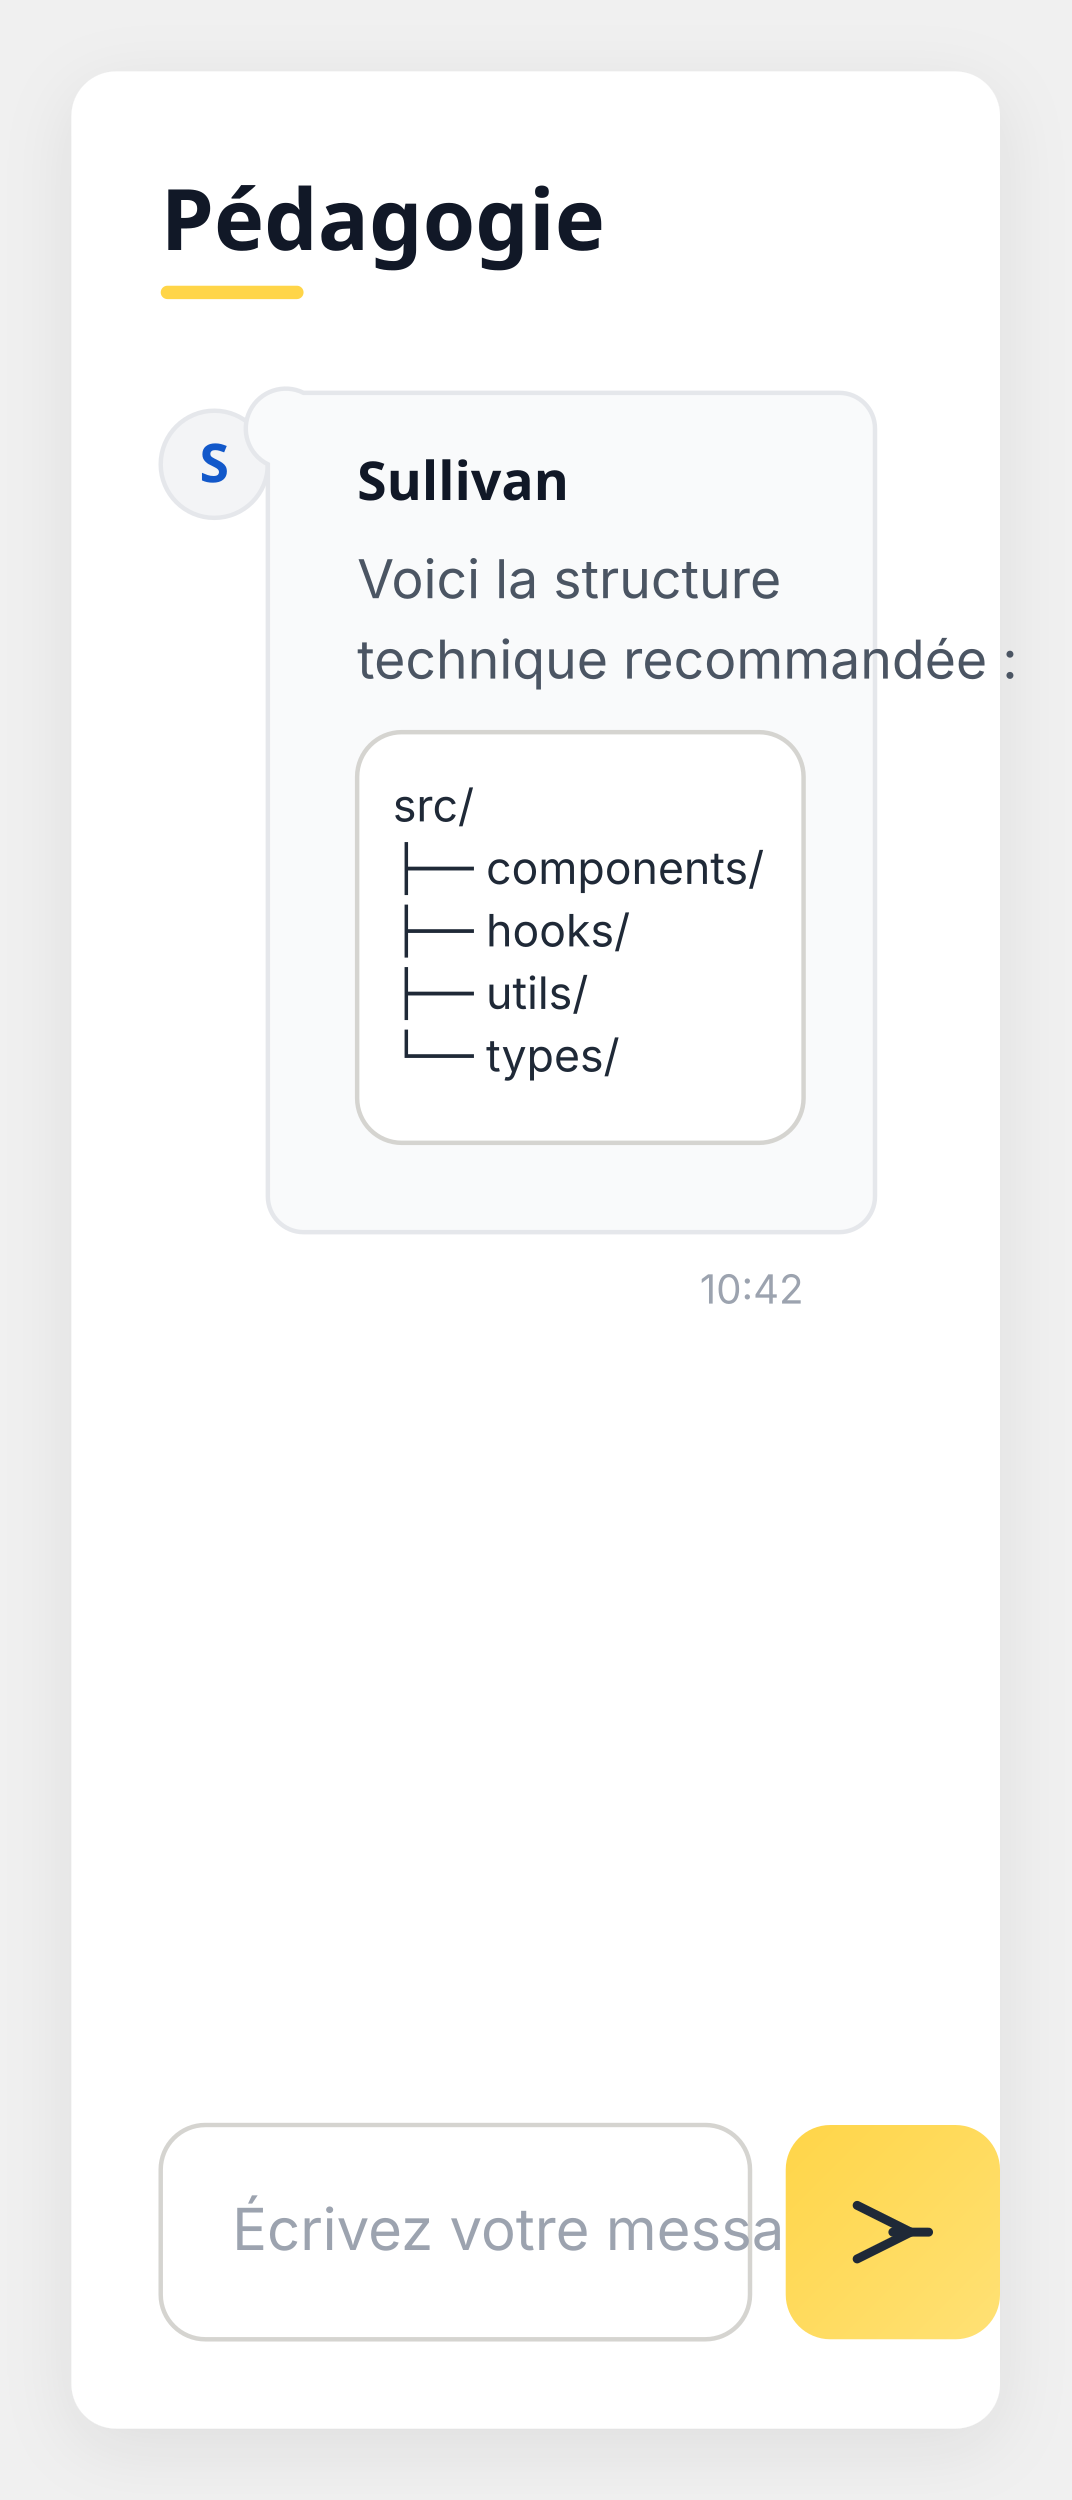
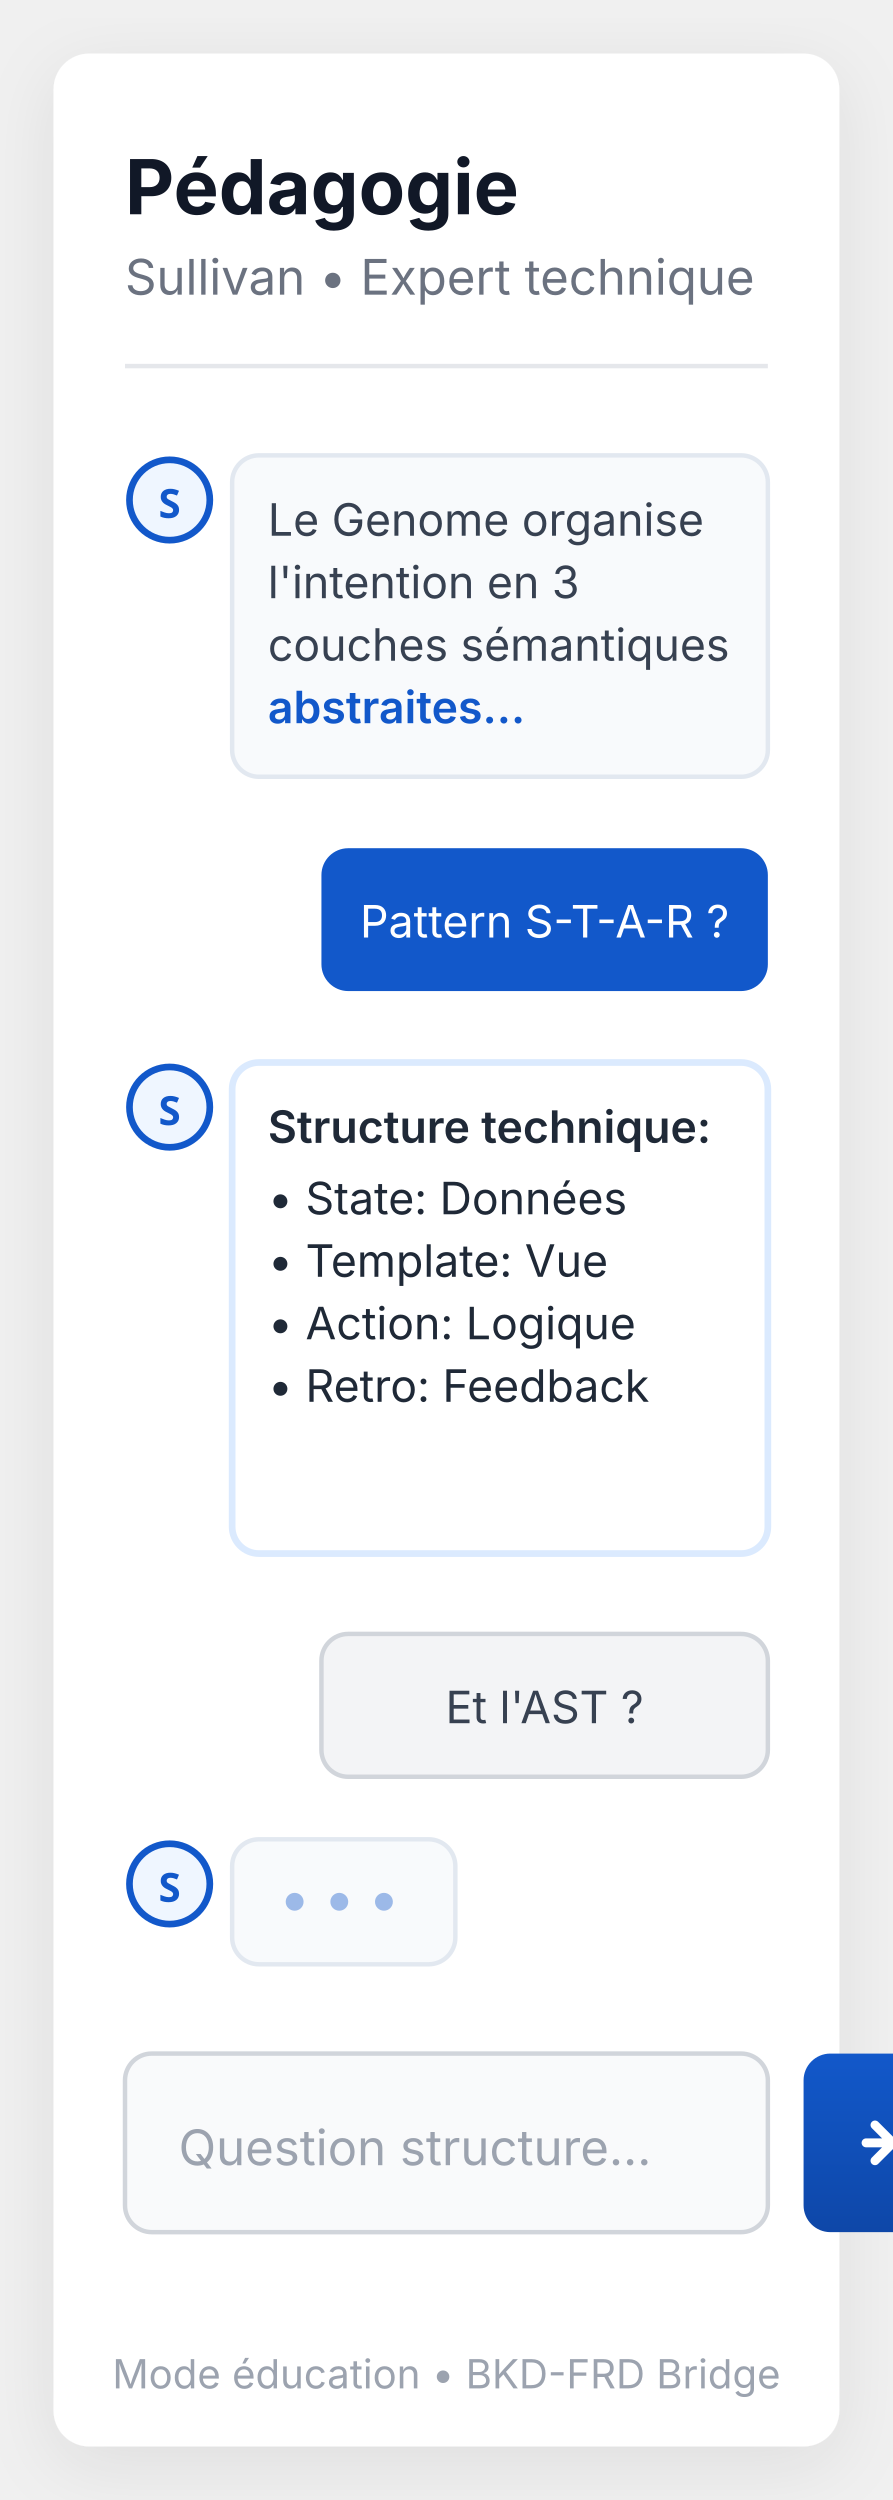
- <svg xmlns="http://www.w3.org/2000/svg" viewBox="0 0 240 560">
+ <svg xmlns="http://www.w3.org/2000/svg" viewBox="0 0 200 560">
  <defs>
-     <filter id="cardShadow" x="-50%" y="-50%" width="200%" height="200%">
+     <filter id="shadow-card" x="-50%" y="-50%" width="200%" height="200%">
      <feDropShadow dx="0" dy="4" stdDeviation="8" flood-opacity="0.08" />
    </filter>
-     <linearGradient id="goldGradient" x1="0%" y1="0%" x2="100%" y2="100%">
-       <stop offset="0%" style="stop-color:#ffd548" />
-       <stop offset="100%" style="stop-color:#ffe175" />
+     <linearGradient id="gradient-accent" x1="0%" y1="0%" x2="0%" y2="100%">
+       <stop offset="0%" style="stop-color:#1258ca;stop-opacity:1" />
+       <stop offset="100%" style="stop-color:#0e47a8;stop-opacity:1" />
    </linearGradient>
  </defs>
-   <g id="component_root">
-     <rect x="16" y="16" width="208" height="528" rx="10" fill="#ffffff" filter="url(#cardShadow)" />
-     <text x="36" y="56" font-family="Plus Jakarta Sans, sans-serif" font-size="19" font-weight="700" fill="#111827">Pédagogie</text>
-     <rect x="36" y="64" width="32" height="3" rx="1.5" fill="#ffd548" />
-     <circle cx="48" cy="104" r="12" fill="#f3f4f6" stroke="#e5e7eb" stroke-width="1" />
-     <text x="48" y="108" font-family="Plus Jakarta Sans, sans-serif" font-size="12" font-weight="700" fill="#1258ca" text-anchor="middle">S</text>
-     <path d="M 68 88 L 188 88 A 8 8 0 0 1 196 96 L 196 268 A 8 8 0 0 1 188 276 L 68 276 A 8 8 0 0 1 60 268 L 60 104 A 8 8 0 0 1 68 88 Z" fill="#f9fafb" stroke="#e5e7eb" stroke-width="1" />
-     <text x="80" y="112" font-family="Plus Jakarta Sans, sans-serif" font-size="12" font-weight="700" fill="#111827">Sullivan</text>
-     <text x="80" y="134" font-family="Inter, sans-serif" font-size="12" fill="#4b5563">
-       <tspan x="80" dy="0">Voici la structure</tspan>
-       <tspan x="80" dy="18">technique recommandée :</tspan>
+   <rect x="12" y="12" width="176" height="536" rx="8" fill="#ffffff" filter="url(#shadow-card)" />
+   <text x="28" y="48" font-family="Plus Jakarta Sans, Inter, sans-serif" font-weight="700" font-size="17" fill="#111827">Pédagogie</text>
+   <text x="28" y="66" font-family="Inter, system-ui, sans-serif" font-size="11" fill="#6b7280">Sullivan • Expert technique</text>
+   <line x1="28" y1="82" x2="172" y2="82" stroke="#e5e7eb" stroke-width="1" />
+   <g id="msg-sullivan-1" transform="translate(28, 102)">
+     <circle cx="10" cy="10" r="9" fill="#eff6ff" stroke="#1258ca" stroke-width="1.5" />
+     <text x="10" y="14" font-family="Plus Jakarta Sans, sans-serif" font-weight="700" font-size="9" fill="#1258ca" text-anchor="middle">S</text>
+     <rect x="24" y="0" width="120" height="72" rx="6" fill="#f8fafc" stroke="#e2e8f0" stroke-width="1" />
+     <text x="32" y="18" font-family="Inter, system-ui, sans-serif" font-size="10" fill="#374151">
+       <tspan x="32" dy="0">Le Genome organise</tspan>
+       <tspan x="32" dy="14">l'intention en 3</tspan>
+       <tspan x="32" dy="14">couches sémantiques</tspan>
+       <tspan x="32" dy="14" fill="#1258ca" font-weight="600">abstraites...</tspan>
    </text>
-     <rect x="80" y="164" width="100" height="92" rx="10" fill="#ffffff" stroke="#d5d4d0" stroke-width="1" />
-     <text x="88" y="184" font-family="Inter, sans-serif" font-size="10" fill="#1f2937">
-       <tspan x="88" dy="0">src/</tspan>
-       <tspan x="88" dy="14">├── components/</tspan>
-       <tspan x="88" dy="14">├── hooks/</tspan>
-       <tspan x="88" dy="14">├── utils/</tspan>
-       <tspan x="88" dy="14">└── types/</tspan>
+   </g>
+   <g transform="translate(28, 190)">
+     <rect x="44" y="0" width="100" height="32" rx="6" fill="#1258ca" />
+     <text x="94" y="20" font-family="Inter, system-ui, sans-serif" font-size="10" fill="#ffffff" text-anchor="middle">Pattern S-T-A-R ?</text>
+   </g>
+   <g transform="translate(28, 238)">
+     <circle cx="10" cy="10" r="9" fill="#eff6ff" stroke="#1258ca" stroke-width="1.5" />
+     <text x="10" y="14" font-family="Plus Jakarta Sans, sans-serif" font-weight="700" font-size="9" fill="#1258ca" text-anchor="middle">S</text>
+     <rect x="24" y="0" width="120" height="110" rx="6" fill="#ffffff" stroke="#dbeafe" stroke-width="1.5" />
+     <text x="32" y="18" font-family="Inter, system-ui, sans-serif" font-size="10" fill="#1f2937">
+       <tspan x="32" dy="0" font-weight="600">Structure technique:</tspan>
+       <tspan x="32" dy="16">• State: Données</tspan>
+       <tspan x="32" dy="14">• Template: Vue</tspan>
+       <tspan x="32" dy="14">• Action: Logique</tspan>
+       <tspan x="32" dy="14">• Retro: Feedback</tspan>
    </text>
-     <text x="180" y="292" font-family="Inter, sans-serif" font-size="9" fill="#9ca3af" text-anchor="end">10:42</text>
-     <rect x="36" y="476" width="132" height="48" rx="10" fill="#ffffff" stroke="#d5d4d0" stroke-width="1" />
-     <text x="52" y="504" font-family="Inter, sans-serif" font-size="13" fill="#9ca3af">Écrivez votre message...</text>
-     <rect x="176" y="476" width="48" height="48" rx="10" fill="url(#goldGradient)" />
-     <path d="M 192 494 L 204 500 L 192 506" stroke="#1f2937" stroke-width="2" fill="none" stroke-linecap="round" stroke-linejoin="round" />
-     <line x1="200" y1="500" x2="208" y2="500" stroke="#1f2937" stroke-width="2" stroke-linecap="round" />
  </g>
+   <g transform="translate(28, 366)">
+     <rect x="44" y="0" width="100" height="32" rx="6" fill="#f3f4f6" stroke="#d1d5db" stroke-width="1" />
+     <text x="94" y="20" font-family="Inter, system-ui, sans-serif" font-size="10" fill="#374151" text-anchor="middle">Et l'AST ?</text>
+   </g>
+   <g transform="translate(28, 412)">
+     <circle cx="10" cy="10" r="9" fill="#eff6ff" stroke="#1258ca" stroke-width="1.5" />
+     <text x="10" y="14" font-family="Plus Jakarta Sans, sans-serif" font-weight="700" font-size="9" fill="#1258ca" text-anchor="middle">S</text>
+     <rect x="24" y="0" width="50" height="28" rx="6" fill="#f8fafc" stroke="#e2e8f0" stroke-width="1" />
+     <circle cx="38" cy="14" r="2" fill="#1258ca" opacity="0.4">
+       <animate attributeName="opacity" values="0.4;1;0.4" dur="1.4s" repeatCount="indefinite" />
+     </circle>
+     <circle cx="48" cy="14" r="2" fill="#1258ca" opacity="0.4">
+       <animate attributeName="opacity" values="0.4;1;0.4" dur="1.4s" begin="0.2s" repeatCount="indefinite" />
+     </circle>
+     <circle cx="58" cy="14" r="2" fill="#1258ca" opacity="0.4">
+       <animate attributeName="opacity" values="0.4;1;0.4" dur="1.4s" begin="0.4s" repeatCount="indefinite" />
+     </circle>
+   </g>
+   <g transform="translate(28, 460)">
+     <rect x="0" y="0" width="144" height="40" rx="6" fill="#f9fafb" stroke="#d1d5db" stroke-width="1" />
+     <text x="12" y="25" font-family="Inter, system-ui, sans-serif" font-size="11" fill="#9ca3af">Question structure...</text>
+     <rect x="152" y="0" width="40" height="40" rx="6" fill="url(#gradient-accent)" />
+     <path d="M 166 20 L 172 20 M 172 20 L 168 16 M 172 20 L 168 24" stroke="white" stroke-width="2" stroke-linecap="round" stroke-linejoin="round" />
+   </g>
+   <text x="100" y="535" font-family="Inter, system-ui, sans-serif" font-size="9" fill="#9ca3af" text-anchor="middle">Mode éducation • BKD-FRD Bridge</text>
</svg>
